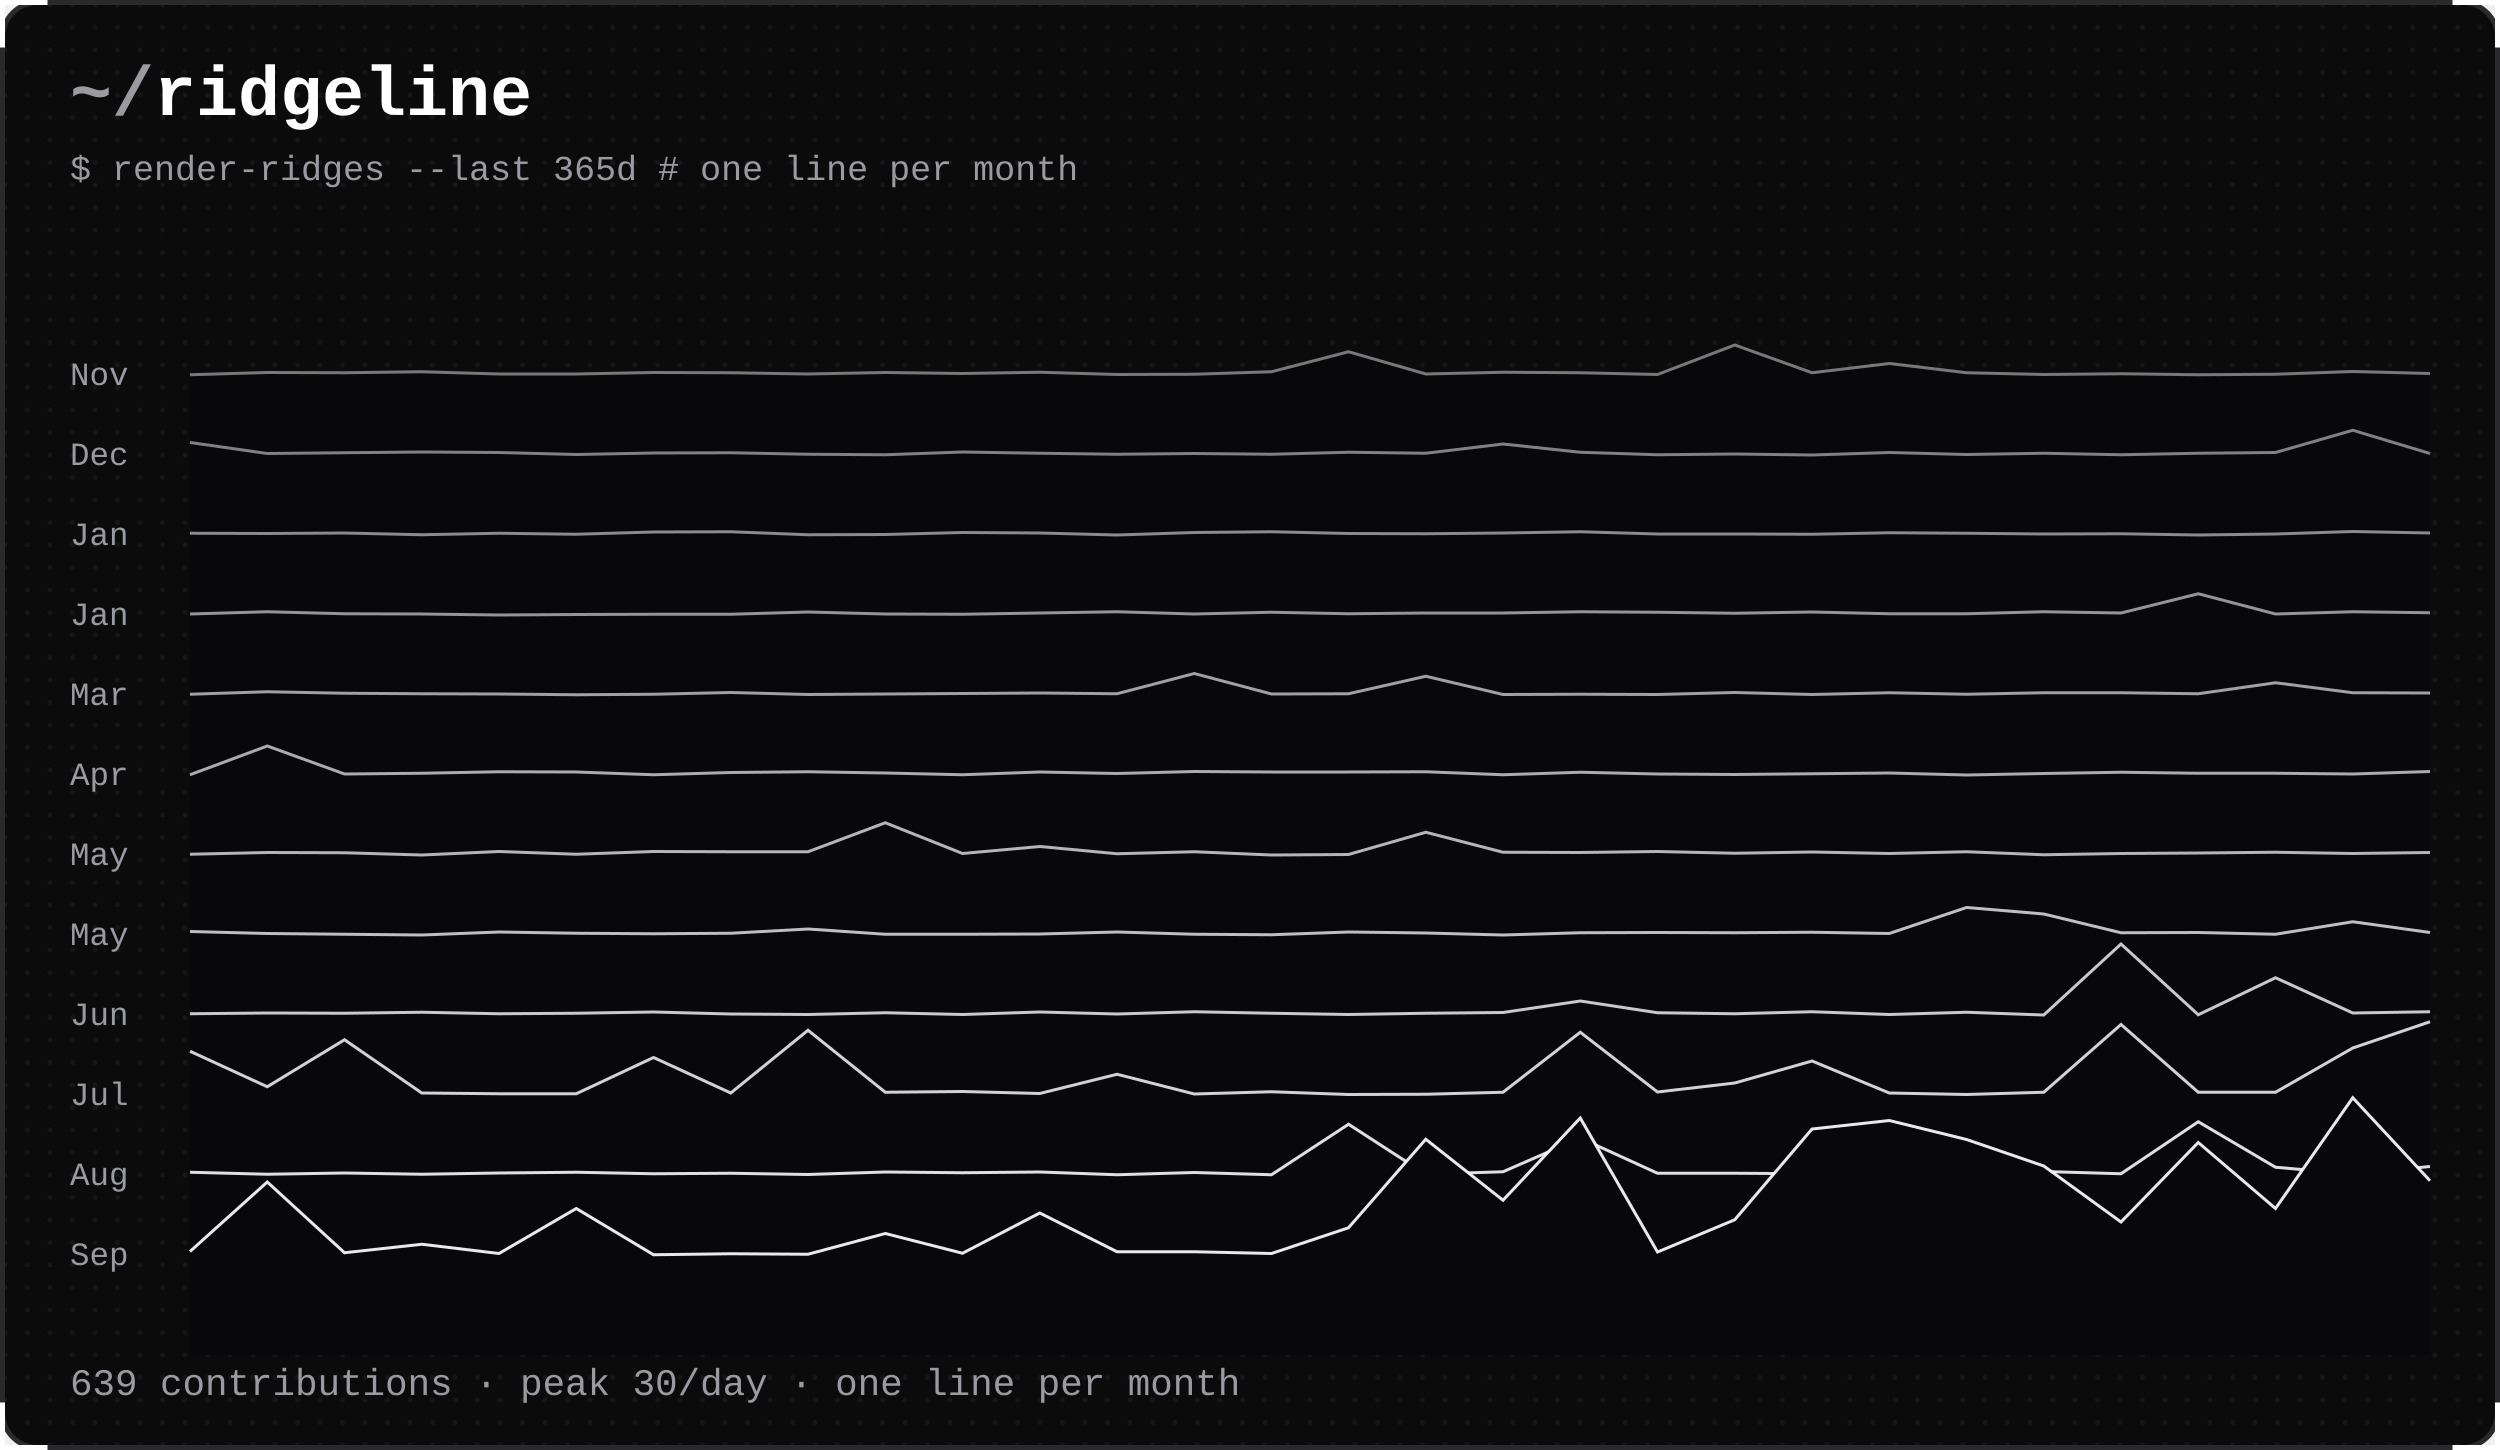
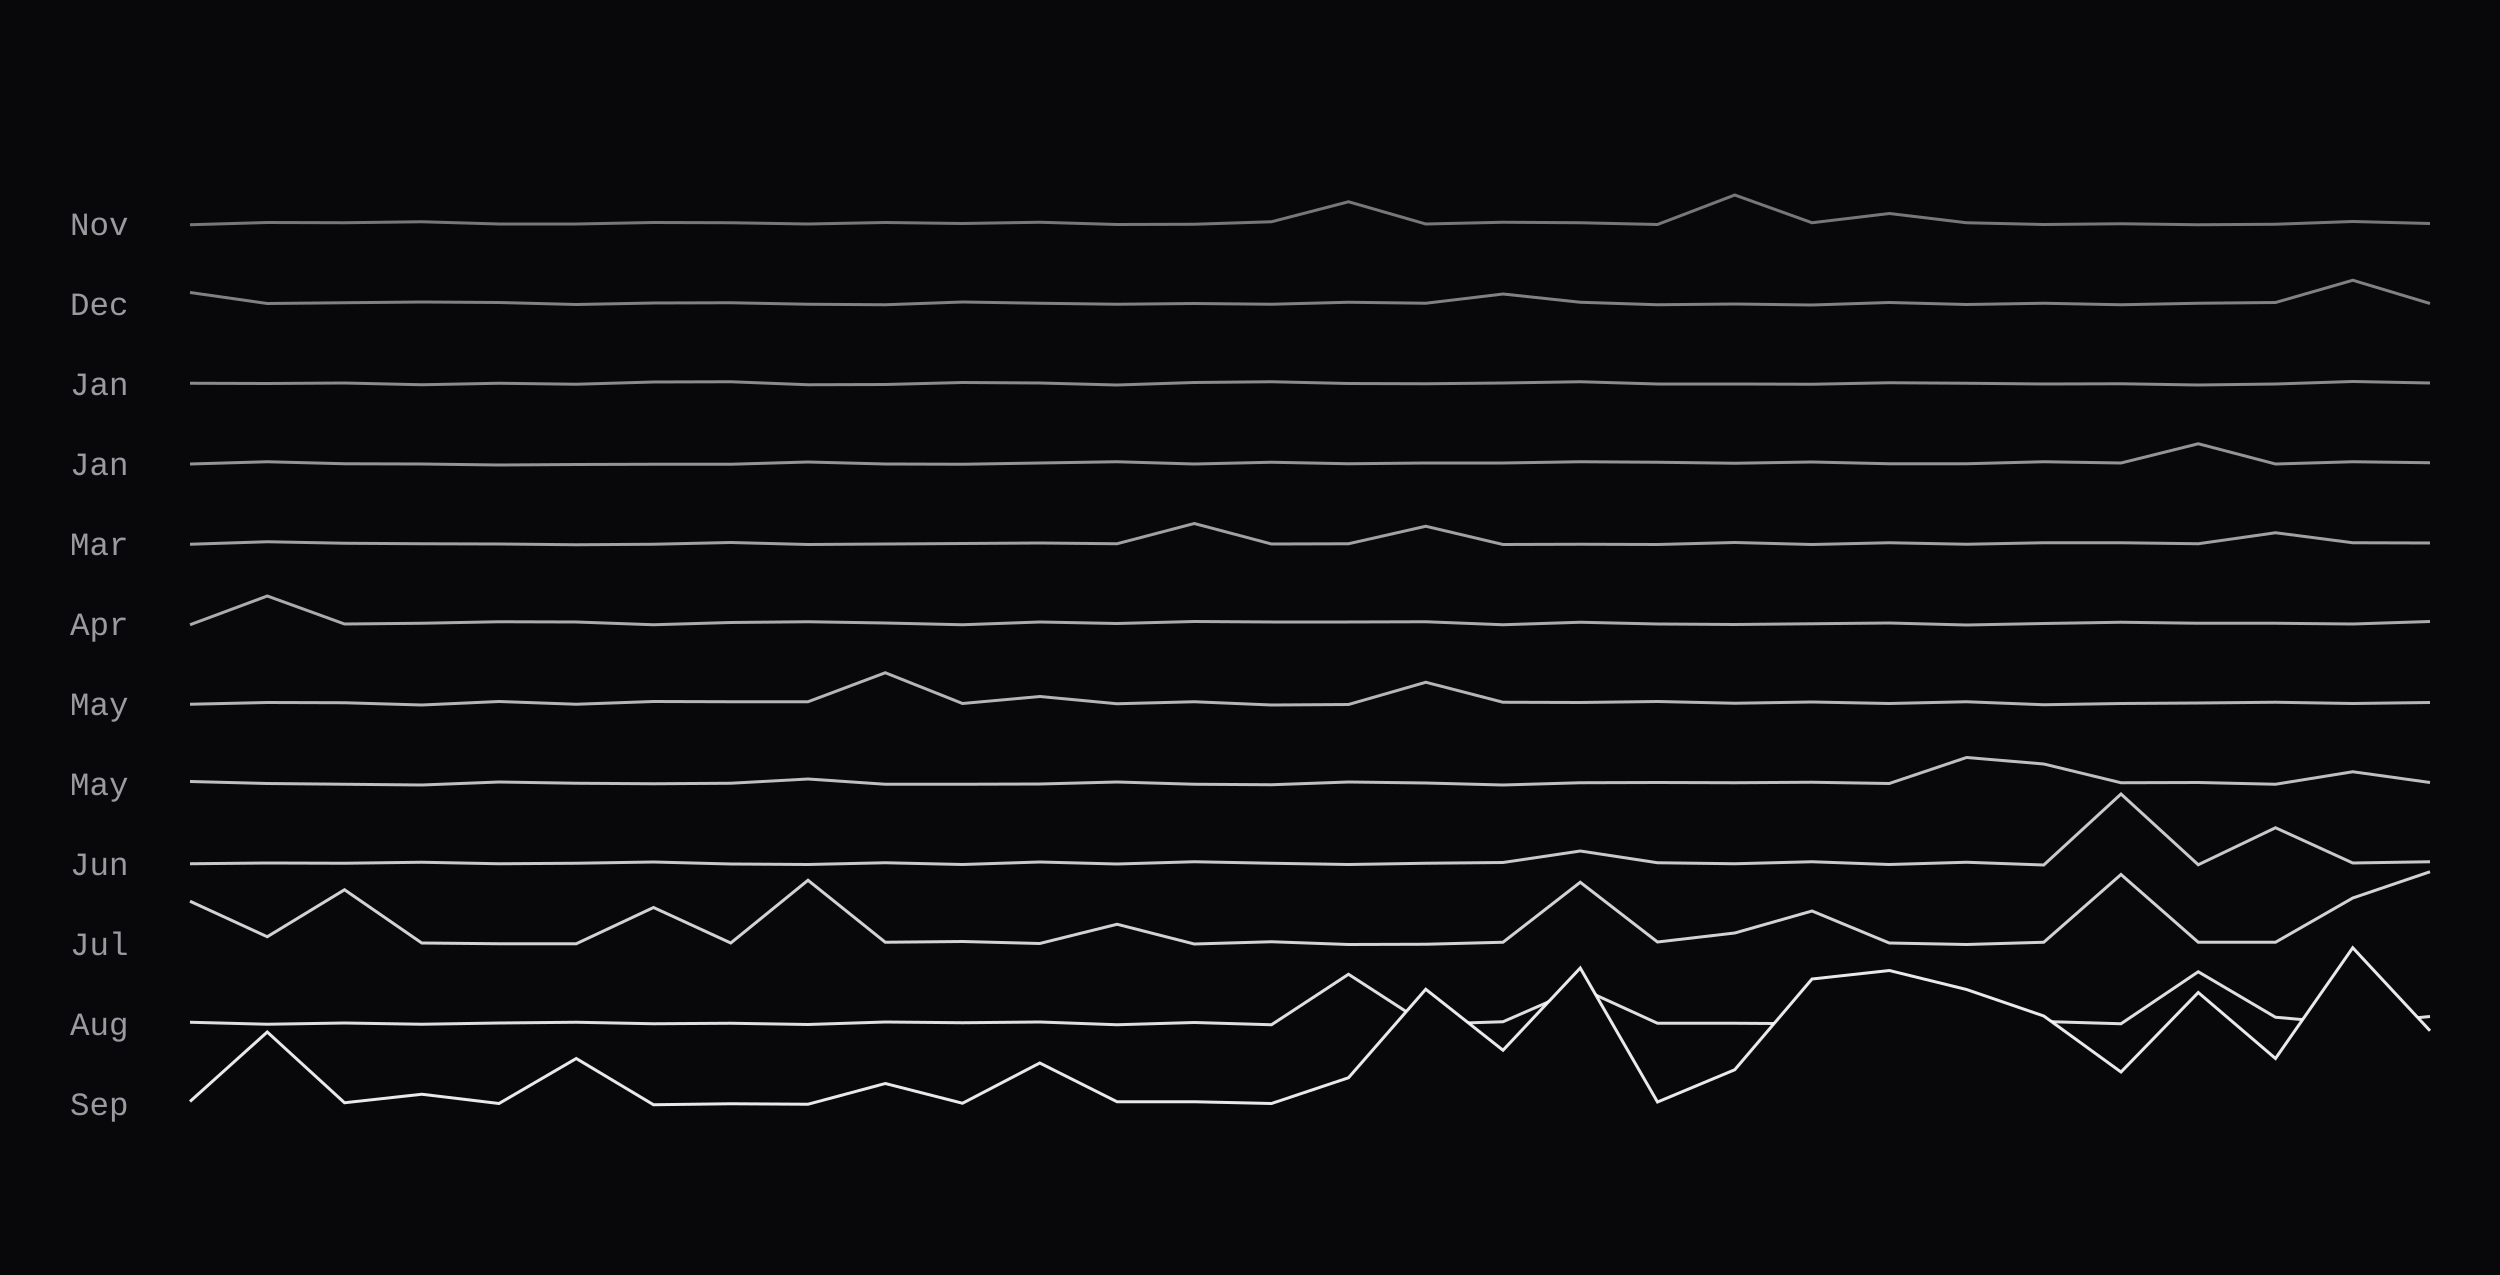
- <svg xmlns="http://www.w3.org/2000/svg" width="1000" height="580" viewBox="0 0 1000 580" role="img" aria-label="Ridgeline chart of 639 contributions, one line per month">
+ <svg xmlns="http://www.w3.org/2000/svg" width="1000" height="510" viewBox="0 0 1000 510" role="img" aria-label="Ridgeline chart of 639 contributions, one line per month">
  <defs>
    <clipPath id="panel">
-       <rect x="1" y="1" width="998" height="578" rx="14" />
+       <rect x="0" y="0" width="1000" height="510" rx="0" />
    </clipPath>
    <pattern id="dots" width="9" height="9" patternUnits="userSpaceOnUse">
-       <circle cx="2" cy="2" r="1" fill="#fff" fill-opacity="0.05" />
+       <circle cx="2" cy="2" r="1" fill="#ffffff" fill-opacity="0.05" />
    </pattern>
  </defs>
  <style>text { font-family: ui-monospace, "SF Mono", Menlo, Consolas, "Courier New", monospace; } .dim { fill: #9a9aa1; } .txt { fill: #d4d4d8; } .hi { fill: #ffffff; } .blink { animation: blink 1.1s steps(1) infinite; } @keyframes blink { 50% { opacity: 0; } } .tw { animation: tw 4s ease-in-out infinite; } @keyframes tw { 50% { opacity: 0.25; } }</style>
-   <rect x="1" y="1" width="998" height="578" rx="14" fill="#0b0b0c" />
-   <rect x="1" y="1" width="998" height="578" rx="14" fill="url(#dots)" />
+   <rect x="0" y="0" width="1000" height="510" rx="0" fill="#08080a" />
  <g clip-path="url(#panel)">
-     <path d="M76.0 149.9 L106.9 149.0 L137.8 149.1 L168.7 148.7 L199.6 149.6 L230.5 149.6 L261.4 149.0 L292.3 149.1 L323.2 149.6 L354.1 149.0 L385.0 149.4 L415.9 148.9 L446.8 149.8 L477.7 149.7 L508.6 148.7 L539.4 140.7 L570.3 149.6 L601.2 148.9 L632.1 149.1 L663.0 149.8 L693.9 138.0 L724.8 149.1 L755.7 145.4 L786.6 149.1 L817.5 149.8 L848.4 149.5 L879.3 149.9 L910.2 149.7 L941.1 148.6 L972.0 149.4 L972 190 L76 190 Z" fill="#08080a" />
-     <path d="M76.0 149.9 L106.9 149.0 L137.8 149.1 L168.7 148.7 L199.6 149.6 L230.5 149.6 L261.4 149.0 L292.3 149.1 L323.2 149.6 L354.1 149.0 L385.0 149.4 L415.9 148.9 L446.8 149.8 L477.7 149.7 L508.6 148.7 L539.4 140.7 L570.3 149.6 L601.2 148.9 L632.1 149.1 L663.0 149.8 L693.9 138.0 L724.8 149.1 L755.7 145.4 L786.6 149.1 L817.5 149.8 L848.4 149.5 L879.3 149.9 L910.2 149.7 L941.1 148.6 L972.0 149.4" fill="none" stroke="#fff" stroke-width="1.2" stroke-opacity="0.45" />
-     <text x="28" y="154" class="dim" font-size="13">Nov</text>
-     <path d="M76.0 177.0 L106.9 181.4 L137.8 181.1 L168.7 180.8 L199.6 181.0 L230.5 181.8 L261.4 181.2 L292.3 181.1 L323.2 181.7 L354.1 181.9 L385.0 180.8 L415.9 181.3 L446.8 181.7 L477.7 181.4 L508.6 181.7 L539.4 180.9 L570.3 181.3 L601.2 177.6 L632.1 180.9 L663.0 181.9 L693.9 181.6 L724.8 182.0 L755.7 181.0 L786.6 181.8 L817.5 181.3 L848.4 181.9 L879.3 181.3 L910.2 181.0 L941.1 172.1 L972.0 181.4 L972 222 L76 222 Z" fill="#08080a" />
-     <path d="M76.0 177.0 L106.9 181.4 L137.8 181.1 L168.7 180.8 L199.6 181.0 L230.5 181.8 L261.4 181.2 L292.3 181.1 L323.2 181.7 L354.1 181.9 L385.0 180.8 L415.9 181.3 L446.8 181.7 L477.7 181.4 L508.6 181.7 L539.4 180.9 L570.3 181.3 L601.2 177.6 L632.1 180.9 L663.0 181.9 L693.9 181.6 L724.8 182.0 L755.7 181.0 L786.6 181.8 L817.5 181.3 L848.4 181.9 L879.3 181.3 L910.2 181.0 L941.1 172.1 L972.0 181.4" fill="none" stroke="#fff" stroke-width="1.2" stroke-opacity="0.49" />
-     <text x="28" y="186" class="dim" font-size="13">Dec</text>
-     <path d="M76.0 213.3 L106.9 213.4 L137.8 213.2 L168.7 213.9 L199.6 213.3 L230.5 213.7 L261.4 212.8 L292.3 212.7 L323.2 213.9 L354.1 213.8 L385.0 213.0 L415.9 213.2 L446.8 214.0 L477.7 213.0 L508.6 212.7 L539.4 213.4 L570.3 213.5 L601.2 213.2 L632.1 212.7 L663.0 213.6 L693.9 213.6 L724.8 213.7 L755.7 213.1 L786.6 213.3 L817.5 213.6 L848.4 213.5 L879.3 214.0 L910.2 213.6 L941.1 212.6 L972.0 213.2 L972 254 L76 254 Z" fill="#08080a" />
-     <path d="M76.0 213.3 L106.9 213.4 L137.8 213.2 L168.7 213.9 L199.6 213.3 L230.5 213.7 L261.4 212.8 L292.3 212.7 L323.2 213.9 L354.1 213.8 L385.0 213.0 L415.9 213.2 L446.8 214.0 L477.7 213.0 L508.6 212.7 L539.4 213.4 L570.3 213.5 L601.2 213.2 L632.1 212.7 L663.0 213.6 L693.9 213.6 L724.8 213.7 L755.7 213.1 L786.6 213.3 L817.5 213.6 L848.4 213.5 L879.3 214.0 L910.2 213.6 L941.1 212.6 L972.0 213.2" fill="none" stroke="#fff" stroke-width="1.2" stroke-opacity="0.53" />
-     <text x="28" y="218" class="dim" font-size="13">Jan</text>
-     <path d="M76.0 245.6 L106.9 244.7 L137.8 245.5 L168.7 245.6 L199.6 246.0 L230.5 245.8 L261.4 245.7 L292.3 245.7 L323.2 244.8 L354.1 245.6 L385.0 245.7 L415.9 245.2 L446.8 244.7 L477.7 245.6 L508.6 244.9 L539.4 245.5 L570.3 245.2 L601.2 245.2 L632.1 244.7 L663.0 244.9 L693.9 245.3 L724.8 244.8 L755.7 245.5 L786.6 245.5 L817.5 244.7 L848.4 245.2 L879.3 237.5 L910.2 245.6 L941.1 244.7 L972.0 245.1 L972 286 L76 286 Z" fill="#08080a" />
-     <path d="M76.0 245.6 L106.9 244.7 L137.8 245.5 L168.7 245.6 L199.6 246.0 L230.5 245.8 L261.4 245.7 L292.3 245.7 L323.2 244.8 L354.1 245.6 L385.0 245.7 L415.9 245.2 L446.8 244.7 L477.7 245.6 L508.6 244.9 L539.4 245.5 L570.3 245.2 L601.2 245.2 L632.1 244.7 L663.0 244.9 L693.9 245.3 L724.8 244.8 L755.7 245.5 L786.6 245.5 L817.5 244.7 L848.4 245.2 L879.3 237.5 L910.2 245.6 L941.1 244.7 L972.0 245.1" fill="none" stroke="#fff" stroke-width="1.2" stroke-opacity="0.57" />
-     <text x="28" y="250" class="dim" font-size="13">Jan</text>
-     <path d="M76.0 277.7 L106.9 276.7 L137.8 277.3 L168.7 277.5 L199.6 277.6 L230.5 277.9 L261.4 277.7 L292.3 277.0 L323.2 277.8 L354.1 277.6 L385.0 277.4 L415.9 277.2 L446.8 277.5 L477.7 269.4 L508.6 277.6 L539.4 277.5 L570.3 270.5 L601.2 277.8 L632.1 277.7 L663.0 277.8 L693.9 277.0 L724.8 277.8 L755.7 277.1 L786.6 277.7 L817.5 277.1 L848.4 277.1 L879.3 277.5 L910.2 273.1 L941.1 277.1 L972.0 277.2 L972 318 L76 318 Z" fill="#08080a" />
-     <path d="M76.0 277.7 L106.9 276.7 L137.8 277.3 L168.7 277.5 L199.6 277.6 L230.5 277.9 L261.4 277.7 L292.3 277.0 L323.2 277.8 L354.1 277.6 L385.0 277.4 L415.9 277.2 L446.8 277.5 L477.7 269.4 L508.6 277.6 L539.4 277.5 L570.3 270.5 L601.2 277.8 L632.1 277.7 L663.0 277.8 L693.9 277.0 L724.8 277.8 L755.7 277.1 L786.6 277.7 L817.5 277.1 L848.4 277.1 L879.3 277.5 L910.2 273.1 L941.1 277.1 L972.0 277.2" fill="none" stroke="#fff" stroke-width="1.2" stroke-opacity="0.62" />
-     <text x="28" y="282" class="dim" font-size="13">Mar</text>
-     <path d="M76.0 309.9 L106.9 298.4 L137.8 309.6 L168.7 309.3 L199.6 308.7 L230.5 308.8 L261.4 309.9 L292.3 309.0 L323.2 308.7 L354.1 309.2 L385.0 309.9 L415.9 308.8 L446.8 309.4 L477.7 308.6 L508.6 308.8 L539.4 308.8 L570.3 308.7 L601.2 309.9 L632.1 308.9 L663.0 309.6 L693.9 309.8 L724.8 309.5 L755.7 309.2 L786.6 310.0 L817.5 309.4 L848.4 308.9 L879.3 309.3 L910.2 309.3 L941.1 309.6 L972.0 308.6 L972 350 L76 350 Z" fill="#08080a" />
-     <path d="M76.0 309.9 L106.9 298.4 L137.8 309.6 L168.7 309.3 L199.6 308.7 L230.5 308.8 L261.4 309.9 L292.3 309.0 L323.2 308.7 L354.1 309.2 L385.0 309.9 L415.9 308.8 L446.8 309.4 L477.7 308.6 L508.6 308.8 L539.4 308.8 L570.3 308.7 L601.2 309.9 L632.1 308.9 L663.0 309.6 L693.9 309.8 L724.8 309.5 L755.7 309.2 L786.6 310.0 L817.5 309.4 L848.4 308.9 L879.3 309.3 L910.2 309.3 L941.1 309.6 L972.0 308.6" fill="none" stroke="#fff" stroke-width="1.2" stroke-opacity="0.66" />
-     <text x="28" y="314" class="dim" font-size="13">Apr</text>
-     <path d="M76.0 341.7 L106.9 341.0 L137.8 341.1 L168.7 342.0 L199.6 340.6 L230.5 341.7 L261.4 340.6 L292.3 340.7 L323.2 340.7 L354.1 329.1 L385.0 341.4 L415.9 338.6 L446.8 341.5 L477.7 340.7 L508.6 342.0 L539.4 341.8 L570.3 332.9 L601.2 340.9 L632.1 341.0 L663.0 340.6 L693.9 341.3 L724.8 340.8 L755.7 341.4 L786.6 340.7 L817.5 341.9 L848.4 341.4 L879.3 341.2 L910.2 340.9 L941.1 341.4 L972.0 341.0 L972 382 L76 382 Z" fill="#08080a" />
-     <path d="M76.0 341.7 L106.9 341.0 L137.8 341.1 L168.7 342.0 L199.6 340.6 L230.5 341.7 L261.4 340.6 L292.3 340.7 L323.2 340.7 L354.1 329.1 L385.0 341.4 L415.9 338.6 L446.8 341.5 L477.7 340.7 L508.6 342.0 L539.4 341.8 L570.3 332.9 L601.2 340.9 L632.1 341.0 L663.0 340.6 L693.9 341.3 L724.8 340.8 L755.7 341.4 L786.6 340.7 L817.5 341.9 L848.4 341.4 L879.3 341.2 L910.2 340.9 L941.1 341.4 L972.0 341.0" fill="none" stroke="#fff" stroke-width="1.2" stroke-opacity="0.70" />
-     <text x="28" y="346" class="dim" font-size="13">May</text>
-     <path d="M76.0 372.6 L106.9 373.4 L137.8 373.7 L168.7 374.0 L199.6 372.8 L230.5 373.3 L261.4 373.5 L292.3 373.3 L323.2 371.6 L354.1 373.7 L385.0 373.7 L415.9 373.6 L446.8 372.8 L477.7 373.7 L508.6 373.9 L539.4 372.8 L570.3 373.2 L601.2 374.0 L632.1 373.1 L663.0 373.0 L693.9 373.1 L724.8 372.9 L755.7 373.4 L786.6 363.0 L817.5 365.6 L848.4 373.1 L879.3 373.0 L910.2 373.7 L941.1 368.7 L972.0 373.0 L972 414 L76 414 Z" fill="#08080a" />
-     <path d="M76.0 372.6 L106.9 373.4 L137.8 373.7 L168.7 374.0 L199.6 372.8 L230.5 373.3 L261.4 373.5 L292.3 373.3 L323.2 371.6 L354.1 373.7 L385.0 373.7 L415.9 373.6 L446.8 372.8 L477.7 373.7 L508.6 373.9 L539.4 372.8 L570.3 373.2 L601.2 374.0 L632.1 373.1 L663.0 373.0 L693.9 373.1 L724.8 372.9 L755.7 373.4 L786.6 363.0 L817.5 365.6 L848.4 373.1 L879.3 373.0 L910.2 373.7 L941.1 368.7 L972.0 373.0" fill="none" stroke="#fff" stroke-width="1.2" stroke-opacity="0.74" />
-     <text x="28" y="378" class="dim" font-size="13">May</text>
-     <path d="M76.0 405.5 L106.9 405.2 L137.8 405.3 L168.7 404.9 L199.6 405.5 L230.5 405.3 L261.4 404.8 L292.3 405.6 L323.2 405.8 L354.1 405.1 L385.0 405.8 L415.9 404.8 L446.8 405.6 L477.7 404.7 L508.6 405.3 L539.4 405.8 L570.3 405.3 L601.2 405.0 L632.1 400.4 L663.0 405.1 L693.9 405.5 L724.8 404.7 L755.7 405.8 L786.6 404.9 L817.5 406.0 L848.4 377.6 L879.3 405.9 L910.2 391.1 L941.1 405.2 L972.0 404.7 L972 446 L76 446 Z" fill="#08080a" />
-     <path d="M76.0 405.5 L106.9 405.2 L137.8 405.3 L168.7 404.9 L199.6 405.5 L230.5 405.3 L261.4 404.8 L292.3 405.6 L323.2 405.8 L354.1 405.1 L385.0 405.8 L415.9 404.8 L446.8 405.6 L477.7 404.7 L508.6 405.3 L539.4 405.8 L570.3 405.3 L601.2 405.0 L632.1 400.4 L663.0 405.1 L693.9 405.5 L724.8 404.7 L755.7 405.8 L786.6 404.9 L817.5 406.0 L848.4 377.6 L879.3 405.9 L910.2 391.1 L941.1 405.2 L972.0 404.7" fill="none" stroke="#fff" stroke-width="1.2" stroke-opacity="0.78" />
-     <text x="28" y="410" class="dim" font-size="13">Jun</text>
-     <path d="M76.0 420.5 L106.9 434.7 L137.8 415.9 L168.7 437.2 L199.6 437.5 L230.5 437.5 L261.4 423.0 L292.3 437.2 L323.2 412.1 L354.1 436.9 L385.0 436.6 L415.9 437.4 L446.8 429.7 L477.7 437.6 L508.6 436.7 L539.4 437.8 L570.3 437.7 L601.2 436.9 L632.1 412.9 L663.0 436.8 L693.9 433.2 L724.8 424.4 L755.7 437.2 L786.6 437.8 L817.5 436.9 L848.4 409.8 L879.3 436.9 L910.2 436.9 L941.1 419.2 L972.0 408.7 L972 478 L76 478 Z" fill="#08080a" />
-     <path d="M76.0 420.5 L106.9 434.7 L137.8 415.9 L168.7 437.2 L199.6 437.5 L230.5 437.5 L261.4 423.0 L292.3 437.2 L323.2 412.1 L354.1 436.9 L385.0 436.6 L415.9 437.4 L446.8 429.7 L477.7 437.6 L508.6 436.7 L539.4 437.8 L570.3 437.7 L601.2 436.9 L632.1 412.9 L663.0 436.8 L693.9 433.2 L724.8 424.4 L755.7 437.2 L786.6 437.8 L817.5 436.9 L848.4 409.8 L879.3 436.9 L910.2 436.9 L941.1 419.2 L972.0 408.7" fill="none" stroke="#fff" stroke-width="1.2" stroke-opacity="0.82" />
-     <text x="28" y="442" class="dim" font-size="13">Jul</text>
-     <path d="M76.0 468.9 L106.9 469.7 L137.8 469.2 L168.7 469.7 L199.6 469.2 L230.5 468.9 L261.4 469.5 L292.3 469.3 L323.2 469.8 L354.1 468.8 L385.0 469.1 L415.9 468.8 L446.8 469.9 L477.7 469.0 L508.6 469.9 L539.4 449.7 L570.3 469.7 L601.2 468.7 L632.1 455.2 L663.0 469.3 L693.9 469.3 L724.8 469.5 L755.7 463.6 L786.6 469.1 L817.5 468.6 L848.4 469.5 L879.3 448.7 L910.2 466.9 L941.1 469.6 L972.0 466.6 L972 510 L76 510 Z" fill="#08080a" />
-     <path d="M76.0 468.9 L106.9 469.7 L137.8 469.2 L168.7 469.7 L199.6 469.2 L230.5 468.9 L261.4 469.5 L292.3 469.3 L323.2 469.8 L354.1 468.8 L385.0 469.1 L415.9 468.8 L446.8 469.9 L477.7 469.0 L508.6 469.9 L539.4 449.7 L570.3 469.7 L601.2 468.7 L632.1 455.2 L663.0 469.3 L693.9 469.3 L724.8 469.5 L755.7 463.6 L786.6 469.1 L817.5 468.6 L848.4 469.5 L879.3 448.7 L910.2 466.9 L941.1 469.6 L972.0 466.6" fill="none" stroke="#fff" stroke-width="1.2" stroke-opacity="0.87" />
-     <text x="28" y="474" class="dim" font-size="13">Aug</text>
-     <path d="M76.0 500.6 L106.9 472.8 L137.8 501.1 L168.7 497.7 L199.6 501.4 L230.5 483.4 L261.4 501.9 L292.3 501.5 L323.2 501.7 L354.1 493.4 L385.0 501.3 L415.9 485.2 L446.8 500.7 L477.7 500.7 L508.6 501.4 L539.4 491.1 L570.3 455.7 L601.2 480.1 L632.1 447.2 L663.0 500.8 L693.9 487.9 L724.8 451.6 L755.7 448.2 L786.6 455.8 L817.5 466.4 L848.4 488.8 L879.3 457.0 L910.2 483.4 L941.1 439.1 L972.0 472.3 L972 542 L76 542 Z" fill="#08080a" />
-     <path d="M76.0 500.6 L106.9 472.8 L137.8 501.1 L168.7 497.7 L199.6 501.4 L230.5 483.4 L261.4 501.9 L292.3 501.5 L323.2 501.7 L354.1 493.4 L385.0 501.3 L415.9 485.2 L446.8 500.7 L477.7 500.7 L508.6 501.4 L539.4 491.1 L570.3 455.7 L601.2 480.1 L632.1 447.2 L663.0 500.8 L693.9 487.9 L724.8 451.6 L755.7 448.2 L786.6 455.8 L817.5 466.4 L848.4 488.8 L879.3 457.0 L910.2 483.4 L941.1 439.1 L972.0 472.3" fill="none" stroke="#fff" stroke-width="1.2" stroke-opacity="0.91" />
-     <text x="28" y="506" class="dim" font-size="13">Sep</text>
-     <text x="28" y="558" class="dim" font-size="15">639 contributions · peak 30/day · one line per month</text>
+     <g transform="translate(0 -60)">
+       <path d="M76.0 149.9 L106.9 149.0 L137.8 149.1 L168.7 148.7 L199.6 149.6 L230.5 149.6 L261.4 149.0 L292.3 149.1 L323.2 149.6 L354.1 149.0 L385.0 149.4 L415.9 148.9 L446.8 149.8 L477.7 149.7 L508.6 148.7 L539.4 140.7 L570.3 149.6 L601.2 148.9 L632.1 149.1 L663.0 149.8 L693.9 138.0 L724.8 149.1 L755.7 145.4 L786.6 149.1 L817.5 149.8 L848.4 149.5 L879.3 149.9 L910.2 149.7 L941.1 148.6 L972.0 149.4 L972 190 L76 190 Z" fill="#08080a" />
+       <path d="M76.0 149.9 L106.9 149.0 L137.8 149.1 L168.7 148.7 L199.6 149.6 L230.5 149.6 L261.4 149.0 L292.3 149.1 L323.2 149.6 L354.1 149.0 L385.0 149.4 L415.9 148.9 L446.8 149.8 L477.7 149.7 L508.6 148.7 L539.4 140.7 L570.3 149.6 L601.2 148.9 L632.1 149.1 L663.0 149.8 L693.9 138.0 L724.8 149.1 L755.7 145.4 L786.6 149.1 L817.5 149.8 L848.4 149.5 L879.3 149.9 L910.2 149.7 L941.1 148.6 L972.0 149.4" fill="none" stroke="#ffffff" stroke-width="1.2" stroke-opacity="0.45" />
+       <text x="28" y="154" class="dim" font-size="13">Nov</text>
+       <path d="M76.0 177.0 L106.9 181.4 L137.8 181.1 L168.7 180.8 L199.6 181.0 L230.5 181.8 L261.4 181.2 L292.3 181.1 L323.2 181.7 L354.1 181.9 L385.0 180.8 L415.9 181.3 L446.8 181.7 L477.7 181.4 L508.6 181.7 L539.4 180.9 L570.3 181.3 L601.2 177.6 L632.1 180.9 L663.0 181.9 L693.9 181.6 L724.8 182.0 L755.7 181.0 L786.6 181.8 L817.5 181.3 L848.4 181.9 L879.3 181.3 L910.2 181.0 L941.1 172.1 L972.0 181.4 L972 222 L76 222 Z" fill="#08080a" />
+       <path d="M76.0 177.0 L106.9 181.4 L137.8 181.1 L168.7 180.8 L199.6 181.0 L230.5 181.8 L261.4 181.2 L292.3 181.1 L323.2 181.7 L354.1 181.9 L385.0 180.8 L415.9 181.3 L446.8 181.7 L477.7 181.4 L508.6 181.7 L539.4 180.9 L570.3 181.3 L601.2 177.6 L632.1 180.9 L663.0 181.9 L693.9 181.6 L724.8 182.0 L755.7 181.0 L786.6 181.8 L817.5 181.3 L848.4 181.9 L879.3 181.3 L910.2 181.0 L941.1 172.1 L972.0 181.4" fill="none" stroke="#ffffff" stroke-width="1.2" stroke-opacity="0.49" />
+       <text x="28" y="186" class="dim" font-size="13">Dec</text>
+       <path d="M76.0 213.3 L106.9 213.4 L137.8 213.2 L168.7 213.9 L199.6 213.3 L230.5 213.7 L261.4 212.8 L292.3 212.7 L323.2 213.9 L354.1 213.8 L385.0 213.0 L415.9 213.2 L446.8 214.0 L477.7 213.0 L508.6 212.7 L539.4 213.4 L570.3 213.5 L601.2 213.2 L632.1 212.7 L663.0 213.6 L693.9 213.6 L724.8 213.7 L755.7 213.1 L786.6 213.3 L817.5 213.6 L848.4 213.5 L879.3 214.0 L910.2 213.6 L941.1 212.6 L972.0 213.2 L972 254 L76 254 Z" fill="#08080a" />
+       <path d="M76.0 213.3 L106.9 213.4 L137.8 213.2 L168.7 213.9 L199.6 213.3 L230.5 213.7 L261.4 212.8 L292.3 212.7 L323.2 213.9 L354.1 213.8 L385.0 213.0 L415.9 213.2 L446.8 214.0 L477.7 213.0 L508.6 212.7 L539.4 213.4 L570.3 213.5 L601.2 213.2 L632.1 212.7 L663.0 213.6 L693.9 213.6 L724.8 213.7 L755.7 213.1 L786.6 213.3 L817.5 213.6 L848.4 213.5 L879.3 214.0 L910.2 213.6 L941.1 212.6 L972.0 213.2" fill="none" stroke="#ffffff" stroke-width="1.2" stroke-opacity="0.53" />
+       <text x="28" y="218" class="dim" font-size="13">Jan</text>
+       <path d="M76.0 245.6 L106.9 244.7 L137.8 245.5 L168.7 245.6 L199.6 246.0 L230.5 245.8 L261.4 245.7 L292.3 245.7 L323.2 244.8 L354.1 245.6 L385.0 245.7 L415.9 245.2 L446.8 244.7 L477.7 245.6 L508.6 244.9 L539.4 245.5 L570.3 245.2 L601.2 245.2 L632.1 244.7 L663.0 244.9 L693.9 245.3 L724.8 244.8 L755.7 245.5 L786.6 245.5 L817.5 244.7 L848.4 245.2 L879.3 237.5 L910.2 245.6 L941.1 244.7 L972.0 245.1 L972 286 L76 286 Z" fill="#08080a" />
+       <path d="M76.0 245.6 L106.9 244.7 L137.8 245.5 L168.7 245.6 L199.6 246.0 L230.5 245.8 L261.4 245.7 L292.3 245.7 L323.2 244.8 L354.1 245.6 L385.0 245.7 L415.9 245.2 L446.8 244.7 L477.7 245.6 L508.6 244.9 L539.4 245.5 L570.3 245.2 L601.2 245.2 L632.1 244.7 L663.0 244.9 L693.9 245.3 L724.8 244.8 L755.7 245.5 L786.6 245.5 L817.5 244.7 L848.4 245.2 L879.3 237.5 L910.2 245.6 L941.1 244.7 L972.0 245.1" fill="none" stroke="#ffffff" stroke-width="1.2" stroke-opacity="0.57" />
+       <text x="28" y="250" class="dim" font-size="13">Jan</text>
+       <path d="M76.0 277.7 L106.9 276.7 L137.8 277.3 L168.7 277.5 L199.6 277.6 L230.5 277.9 L261.4 277.7 L292.3 277.0 L323.2 277.8 L354.1 277.6 L385.0 277.4 L415.9 277.2 L446.8 277.5 L477.7 269.4 L508.6 277.6 L539.4 277.5 L570.3 270.5 L601.2 277.8 L632.1 277.7 L663.0 277.8 L693.9 277.0 L724.8 277.8 L755.7 277.1 L786.6 277.7 L817.5 277.1 L848.4 277.1 L879.3 277.5 L910.2 273.1 L941.1 277.1 L972.0 277.2 L972 318 L76 318 Z" fill="#08080a" />
+       <path d="M76.0 277.7 L106.9 276.7 L137.8 277.3 L168.7 277.5 L199.6 277.6 L230.5 277.9 L261.4 277.7 L292.3 277.0 L323.2 277.8 L354.1 277.6 L385.0 277.4 L415.9 277.2 L446.8 277.5 L477.7 269.4 L508.6 277.6 L539.4 277.5 L570.3 270.5 L601.2 277.8 L632.1 277.7 L663.0 277.8 L693.9 277.0 L724.8 277.8 L755.7 277.1 L786.6 277.7 L817.5 277.1 L848.4 277.1 L879.3 277.5 L910.2 273.1 L941.1 277.1 L972.0 277.2" fill="none" stroke="#ffffff" stroke-width="1.2" stroke-opacity="0.62" />
+       <text x="28" y="282" class="dim" font-size="13">Mar</text>
+       <path d="M76.0 309.9 L106.9 298.4 L137.8 309.6 L168.7 309.3 L199.6 308.7 L230.5 308.8 L261.4 309.9 L292.3 309.0 L323.2 308.7 L354.1 309.2 L385.0 309.9 L415.9 308.8 L446.8 309.4 L477.7 308.6 L508.6 308.8 L539.4 308.8 L570.3 308.7 L601.2 309.9 L632.1 308.9 L663.0 309.6 L693.9 309.8 L724.8 309.5 L755.7 309.2 L786.6 310.0 L817.5 309.4 L848.4 308.9 L879.3 309.3 L910.2 309.3 L941.1 309.6 L972.0 308.6 L972 350 L76 350 Z" fill="#08080a" />
+       <path d="M76.0 309.9 L106.9 298.4 L137.8 309.6 L168.7 309.3 L199.6 308.7 L230.5 308.8 L261.4 309.9 L292.3 309.0 L323.2 308.7 L354.1 309.2 L385.0 309.9 L415.9 308.8 L446.8 309.4 L477.7 308.6 L508.6 308.8 L539.4 308.8 L570.3 308.7 L601.2 309.9 L632.1 308.9 L663.0 309.6 L693.9 309.8 L724.8 309.5 L755.7 309.2 L786.6 310.0 L817.5 309.4 L848.4 308.9 L879.3 309.3 L910.2 309.3 L941.1 309.6 L972.0 308.6" fill="none" stroke="#ffffff" stroke-width="1.2" stroke-opacity="0.66" />
+       <text x="28" y="314" class="dim" font-size="13">Apr</text>
+       <path d="M76.0 341.7 L106.9 341.0 L137.8 341.1 L168.7 342.0 L199.6 340.6 L230.5 341.7 L261.4 340.6 L292.3 340.7 L323.2 340.7 L354.1 329.1 L385.0 341.4 L415.9 338.6 L446.8 341.5 L477.7 340.7 L508.6 342.0 L539.4 341.8 L570.3 332.9 L601.2 340.9 L632.1 341.0 L663.0 340.6 L693.9 341.3 L724.8 340.8 L755.7 341.4 L786.6 340.7 L817.5 341.9 L848.4 341.4 L879.3 341.2 L910.2 340.9 L941.1 341.4 L972.0 341.0 L972 382 L76 382 Z" fill="#08080a" />
+       <path d="M76.0 341.7 L106.9 341.0 L137.8 341.1 L168.7 342.0 L199.6 340.6 L230.5 341.7 L261.4 340.6 L292.3 340.7 L323.2 340.7 L354.1 329.1 L385.0 341.4 L415.9 338.6 L446.8 341.5 L477.7 340.7 L508.6 342.0 L539.4 341.8 L570.3 332.9 L601.2 340.9 L632.1 341.0 L663.0 340.6 L693.9 341.3 L724.8 340.8 L755.7 341.4 L786.6 340.7 L817.5 341.9 L848.4 341.4 L879.3 341.2 L910.2 340.9 L941.1 341.4 L972.0 341.0" fill="none" stroke="#ffffff" stroke-width="1.2" stroke-opacity="0.70" />
+       <text x="28" y="346" class="dim" font-size="13">May</text>
+       <path d="M76.0 372.6 L106.9 373.4 L137.8 373.7 L168.7 374.0 L199.6 372.8 L230.5 373.3 L261.4 373.5 L292.3 373.3 L323.2 371.6 L354.1 373.7 L385.0 373.7 L415.9 373.6 L446.8 372.8 L477.7 373.7 L508.6 373.9 L539.4 372.8 L570.3 373.2 L601.2 374.0 L632.1 373.1 L663.0 373.0 L693.9 373.1 L724.8 372.9 L755.7 373.4 L786.6 363.0 L817.5 365.6 L848.4 373.1 L879.3 373.0 L910.2 373.7 L941.1 368.7 L972.0 373.0 L972 414 L76 414 Z" fill="#08080a" />
+       <path d="M76.0 372.6 L106.9 373.4 L137.8 373.7 L168.7 374.0 L199.6 372.8 L230.5 373.3 L261.4 373.5 L292.3 373.3 L323.2 371.6 L354.1 373.7 L385.0 373.7 L415.9 373.6 L446.8 372.8 L477.7 373.7 L508.6 373.9 L539.4 372.8 L570.3 373.2 L601.2 374.0 L632.1 373.1 L663.0 373.0 L693.9 373.1 L724.8 372.9 L755.7 373.4 L786.6 363.0 L817.5 365.6 L848.4 373.1 L879.3 373.0 L910.2 373.7 L941.1 368.7 L972.0 373.0" fill="none" stroke="#ffffff" stroke-width="1.2" stroke-opacity="0.74" />
+       <text x="28" y="378" class="dim" font-size="13">May</text>
+       <path d="M76.0 405.5 L106.9 405.2 L137.8 405.3 L168.7 404.9 L199.6 405.5 L230.5 405.3 L261.4 404.8 L292.3 405.6 L323.2 405.8 L354.1 405.1 L385.0 405.8 L415.9 404.8 L446.8 405.6 L477.7 404.7 L508.6 405.3 L539.4 405.8 L570.3 405.3 L601.2 405.0 L632.1 400.4 L663.0 405.1 L693.9 405.5 L724.8 404.7 L755.7 405.8 L786.6 404.9 L817.5 406.0 L848.4 377.6 L879.3 405.9 L910.2 391.1 L941.1 405.2 L972.0 404.7 L972 446 L76 446 Z" fill="#08080a" />
+       <path d="M76.0 405.5 L106.9 405.2 L137.8 405.3 L168.7 404.9 L199.6 405.5 L230.5 405.3 L261.4 404.8 L292.3 405.6 L323.2 405.8 L354.1 405.1 L385.0 405.8 L415.9 404.8 L446.8 405.6 L477.7 404.7 L508.6 405.3 L539.4 405.8 L570.3 405.3 L601.2 405.0 L632.1 400.4 L663.0 405.1 L693.9 405.5 L724.8 404.7 L755.7 405.8 L786.6 404.9 L817.5 406.0 L848.4 377.6 L879.3 405.9 L910.2 391.1 L941.1 405.2 L972.0 404.7" fill="none" stroke="#ffffff" stroke-width="1.2" stroke-opacity="0.78" />
+       <text x="28" y="410" class="dim" font-size="13">Jun</text>
+       <path d="M76.0 420.5 L106.9 434.7 L137.8 415.9 L168.7 437.2 L199.6 437.5 L230.5 437.5 L261.4 423.0 L292.3 437.2 L323.2 412.1 L354.1 436.9 L385.0 436.6 L415.9 437.4 L446.8 429.7 L477.7 437.6 L508.6 436.7 L539.4 437.8 L570.3 437.7 L601.2 436.9 L632.1 412.9 L663.0 436.8 L693.9 433.2 L724.8 424.4 L755.7 437.2 L786.6 437.8 L817.5 436.9 L848.4 409.8 L879.3 436.9 L910.2 436.9 L941.1 419.2 L972.0 408.7 L972 478 L76 478 Z" fill="#08080a" />
+       <path d="M76.0 420.5 L106.9 434.7 L137.8 415.9 L168.7 437.2 L199.6 437.5 L230.5 437.5 L261.4 423.0 L292.3 437.2 L323.2 412.1 L354.1 436.9 L385.0 436.6 L415.9 437.4 L446.8 429.7 L477.7 437.6 L508.6 436.7 L539.4 437.8 L570.3 437.7 L601.2 436.9 L632.1 412.9 L663.0 436.8 L693.9 433.2 L724.8 424.4 L755.7 437.2 L786.6 437.8 L817.5 436.9 L848.4 409.8 L879.3 436.9 L910.2 436.9 L941.1 419.2 L972.0 408.7" fill="none" stroke="#ffffff" stroke-width="1.2" stroke-opacity="0.82" />
+       <text x="28" y="442" class="dim" font-size="13">Jul</text>
+       <path d="M76.0 468.9 L106.9 469.7 L137.8 469.2 L168.7 469.7 L199.6 469.2 L230.5 468.9 L261.4 469.5 L292.3 469.3 L323.2 469.8 L354.1 468.8 L385.0 469.1 L415.9 468.8 L446.8 469.9 L477.7 469.0 L508.6 469.9 L539.4 449.7 L570.3 469.7 L601.2 468.7 L632.1 455.2 L663.0 469.3 L693.9 469.3 L724.8 469.5 L755.7 463.6 L786.6 469.1 L817.5 468.6 L848.4 469.5 L879.3 448.7 L910.2 466.9 L941.1 469.6 L972.0 466.6 L972 510 L76 510 Z" fill="#08080a" />
+       <path d="M76.0 468.9 L106.9 469.7 L137.8 469.2 L168.7 469.7 L199.6 469.2 L230.5 468.9 L261.4 469.5 L292.3 469.3 L323.2 469.8 L354.1 468.8 L385.0 469.1 L415.9 468.8 L446.8 469.9 L477.7 469.0 L508.6 469.9 L539.4 449.7 L570.3 469.7 L601.2 468.7 L632.1 455.2 L663.0 469.3 L693.9 469.3 L724.8 469.5 L755.7 463.6 L786.6 469.1 L817.5 468.6 L848.4 469.5 L879.3 448.7 L910.2 466.9 L941.1 469.6 L972.0 466.6" fill="none" stroke="#ffffff" stroke-width="1.2" stroke-opacity="0.87" />
+       <text x="28" y="474" class="dim" font-size="13">Aug</text>
+       <path d="M76.0 500.6 L106.9 472.8 L137.8 501.1 L168.7 497.7 L199.6 501.4 L230.5 483.4 L261.4 501.9 L292.3 501.5 L323.2 501.7 L354.1 493.4 L385.0 501.3 L415.9 485.2 L446.8 500.7 L477.7 500.7 L508.6 501.4 L539.4 491.1 L570.3 455.7 L601.2 480.1 L632.1 447.2 L663.0 500.8 L693.9 487.9 L724.8 451.6 L755.7 448.2 L786.6 455.8 L817.5 466.4 L848.4 488.8 L879.3 457.0 L910.2 483.4 L941.1 439.1 L972.0 472.3 L972 542 L76 542 Z" fill="#08080a" />
+       <path d="M76.0 500.6 L106.9 472.8 L137.8 501.1 L168.7 497.7 L199.6 501.4 L230.5 483.4 L261.4 501.9 L292.3 501.5 L323.2 501.7 L354.1 493.4 L385.0 501.3 L415.9 485.2 L446.8 500.7 L477.7 500.7 L508.6 501.4 L539.4 491.1 L570.3 455.7 L601.2 480.1 L632.1 447.2 L663.0 500.8 L693.9 487.9 L724.8 451.6 L755.7 448.2 L786.6 455.8 L817.5 466.4 L848.4 488.8 L879.3 457.0 L910.2 483.4 L941.1 439.1 L972.0 472.3" fill="none" stroke="#ffffff" stroke-width="1.2" stroke-opacity="0.91" />
+       <text x="28" y="506" class="dim" font-size="13">Sep</text>
+     </g>
  </g>
-   <text x="28" y="46" class="hi" font-size="28" font-weight="700">
-     <tspan class="dim">~/</tspan>ridgeline</text>
-   <text x="28" y="72" class="dim" font-size="14">$ render-ridges --last 365d  # one line per month</text>
-   <rect x="1" y="1" width="998" height="578" rx="14" fill="none" stroke="#2a2a2d" stroke-width="2" />
-   <path d="M1 19V1H19" fill="none" stroke="#fff" stroke-width="2" />
-   <path d="M999 19V1H981" fill="none" stroke="#fff" stroke-width="2" />
-   <path d="M1 561V579H19" fill="none" stroke="#fff" stroke-width="2" />
-   <path d="M999 561V579H981" fill="none" stroke="#fff" stroke-width="2" />
</svg>
